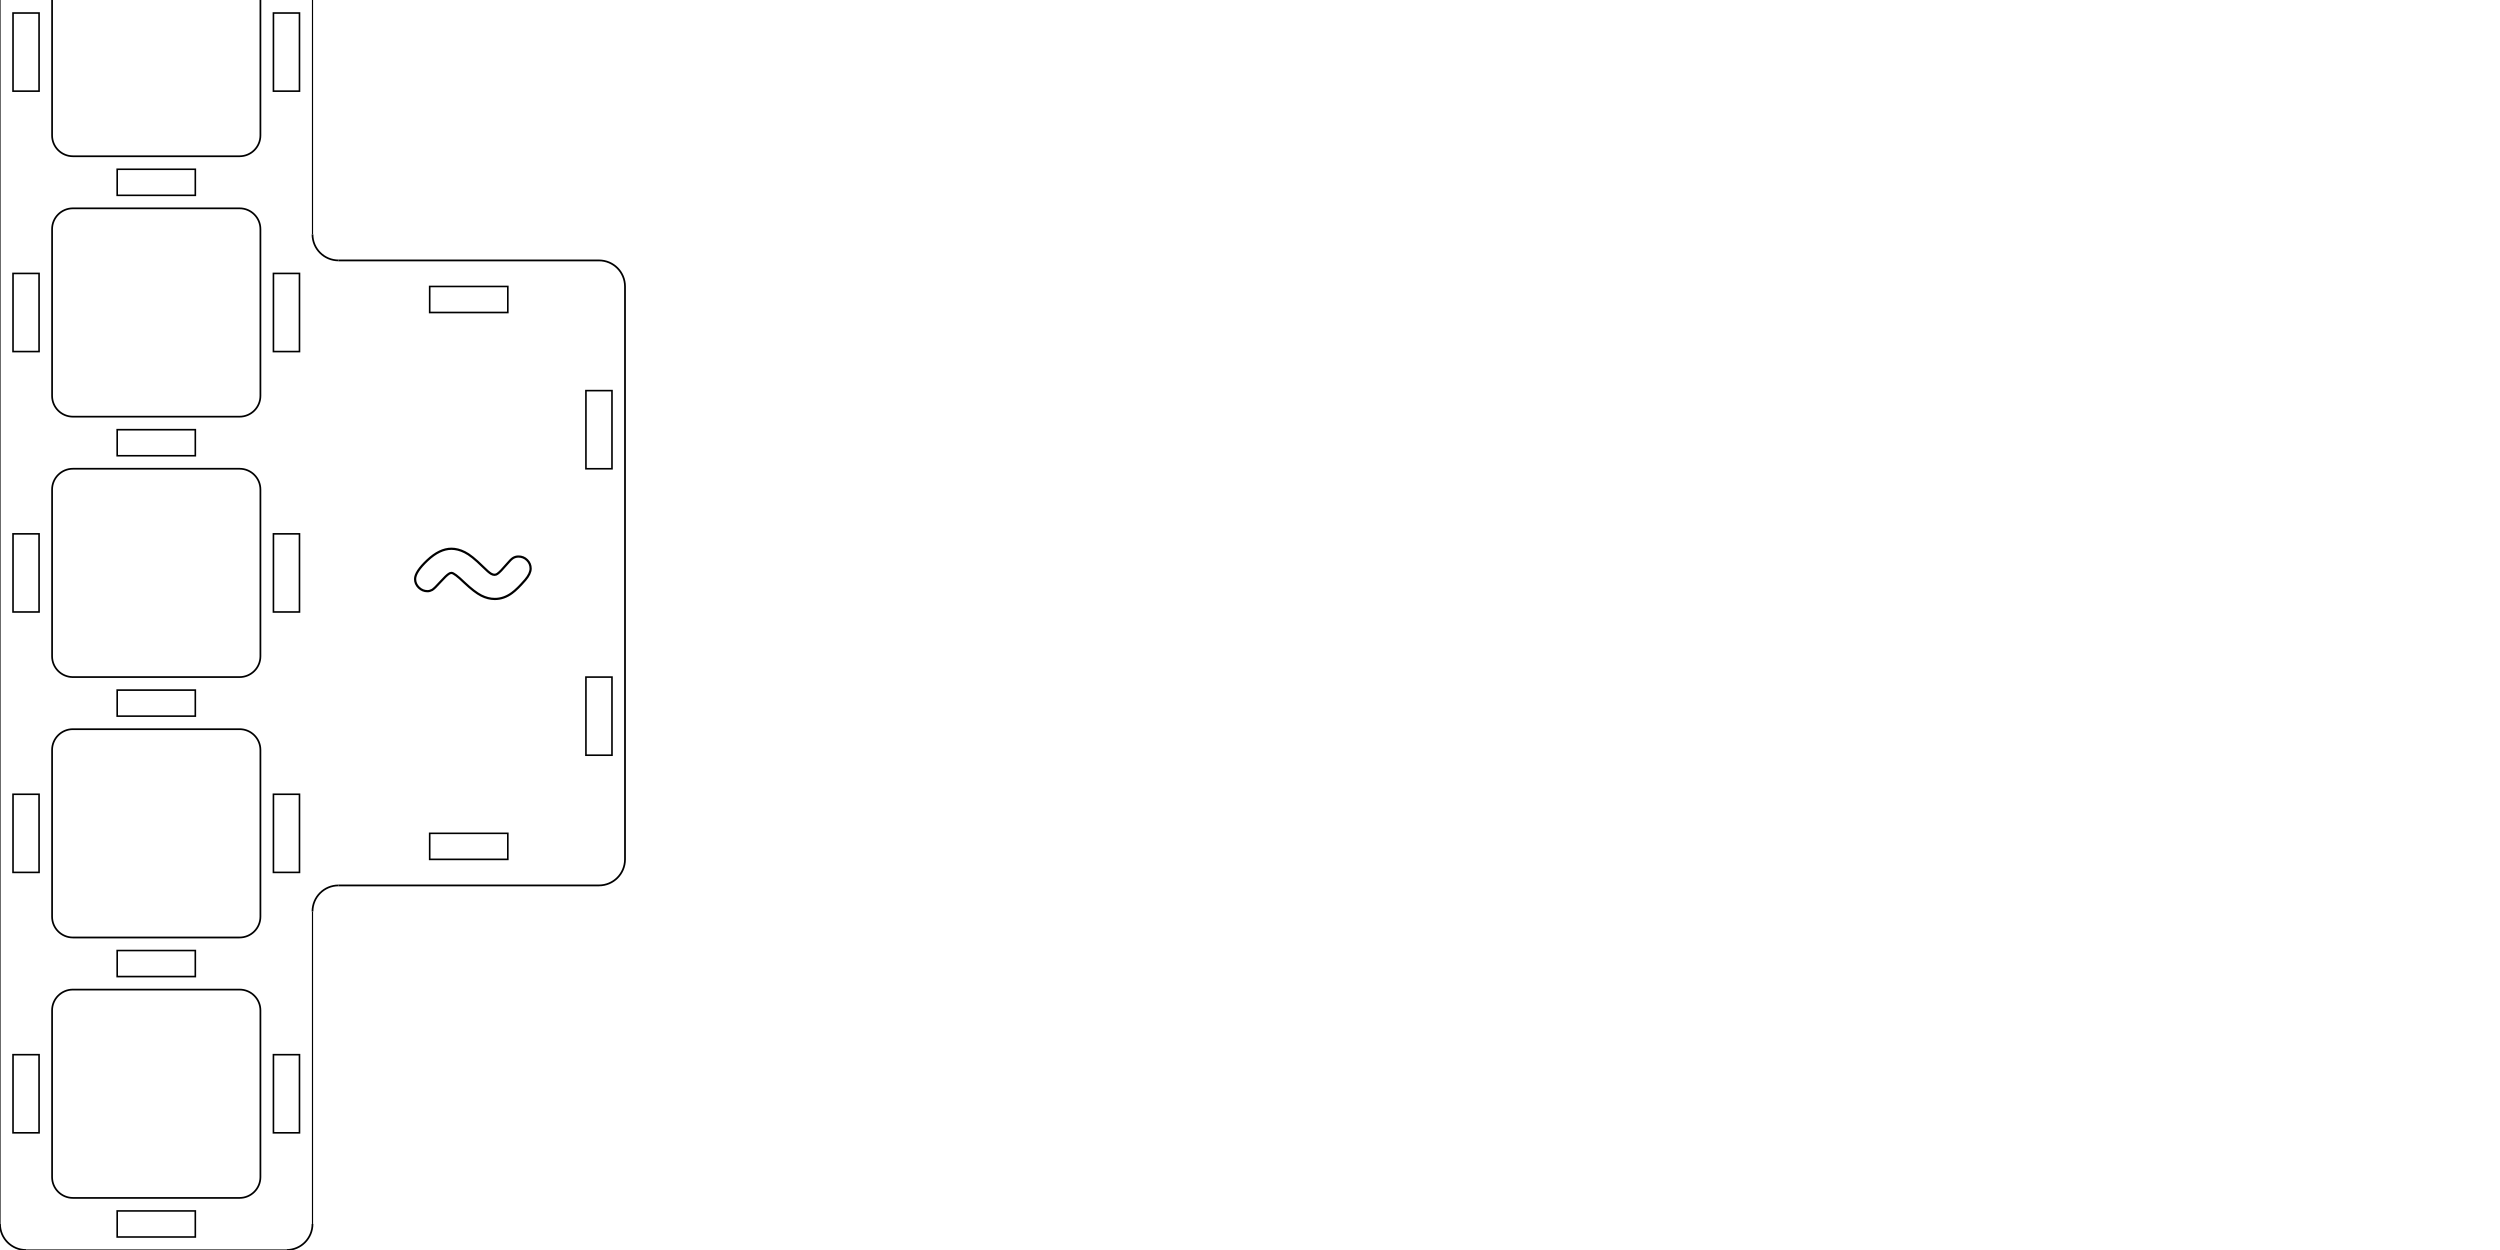
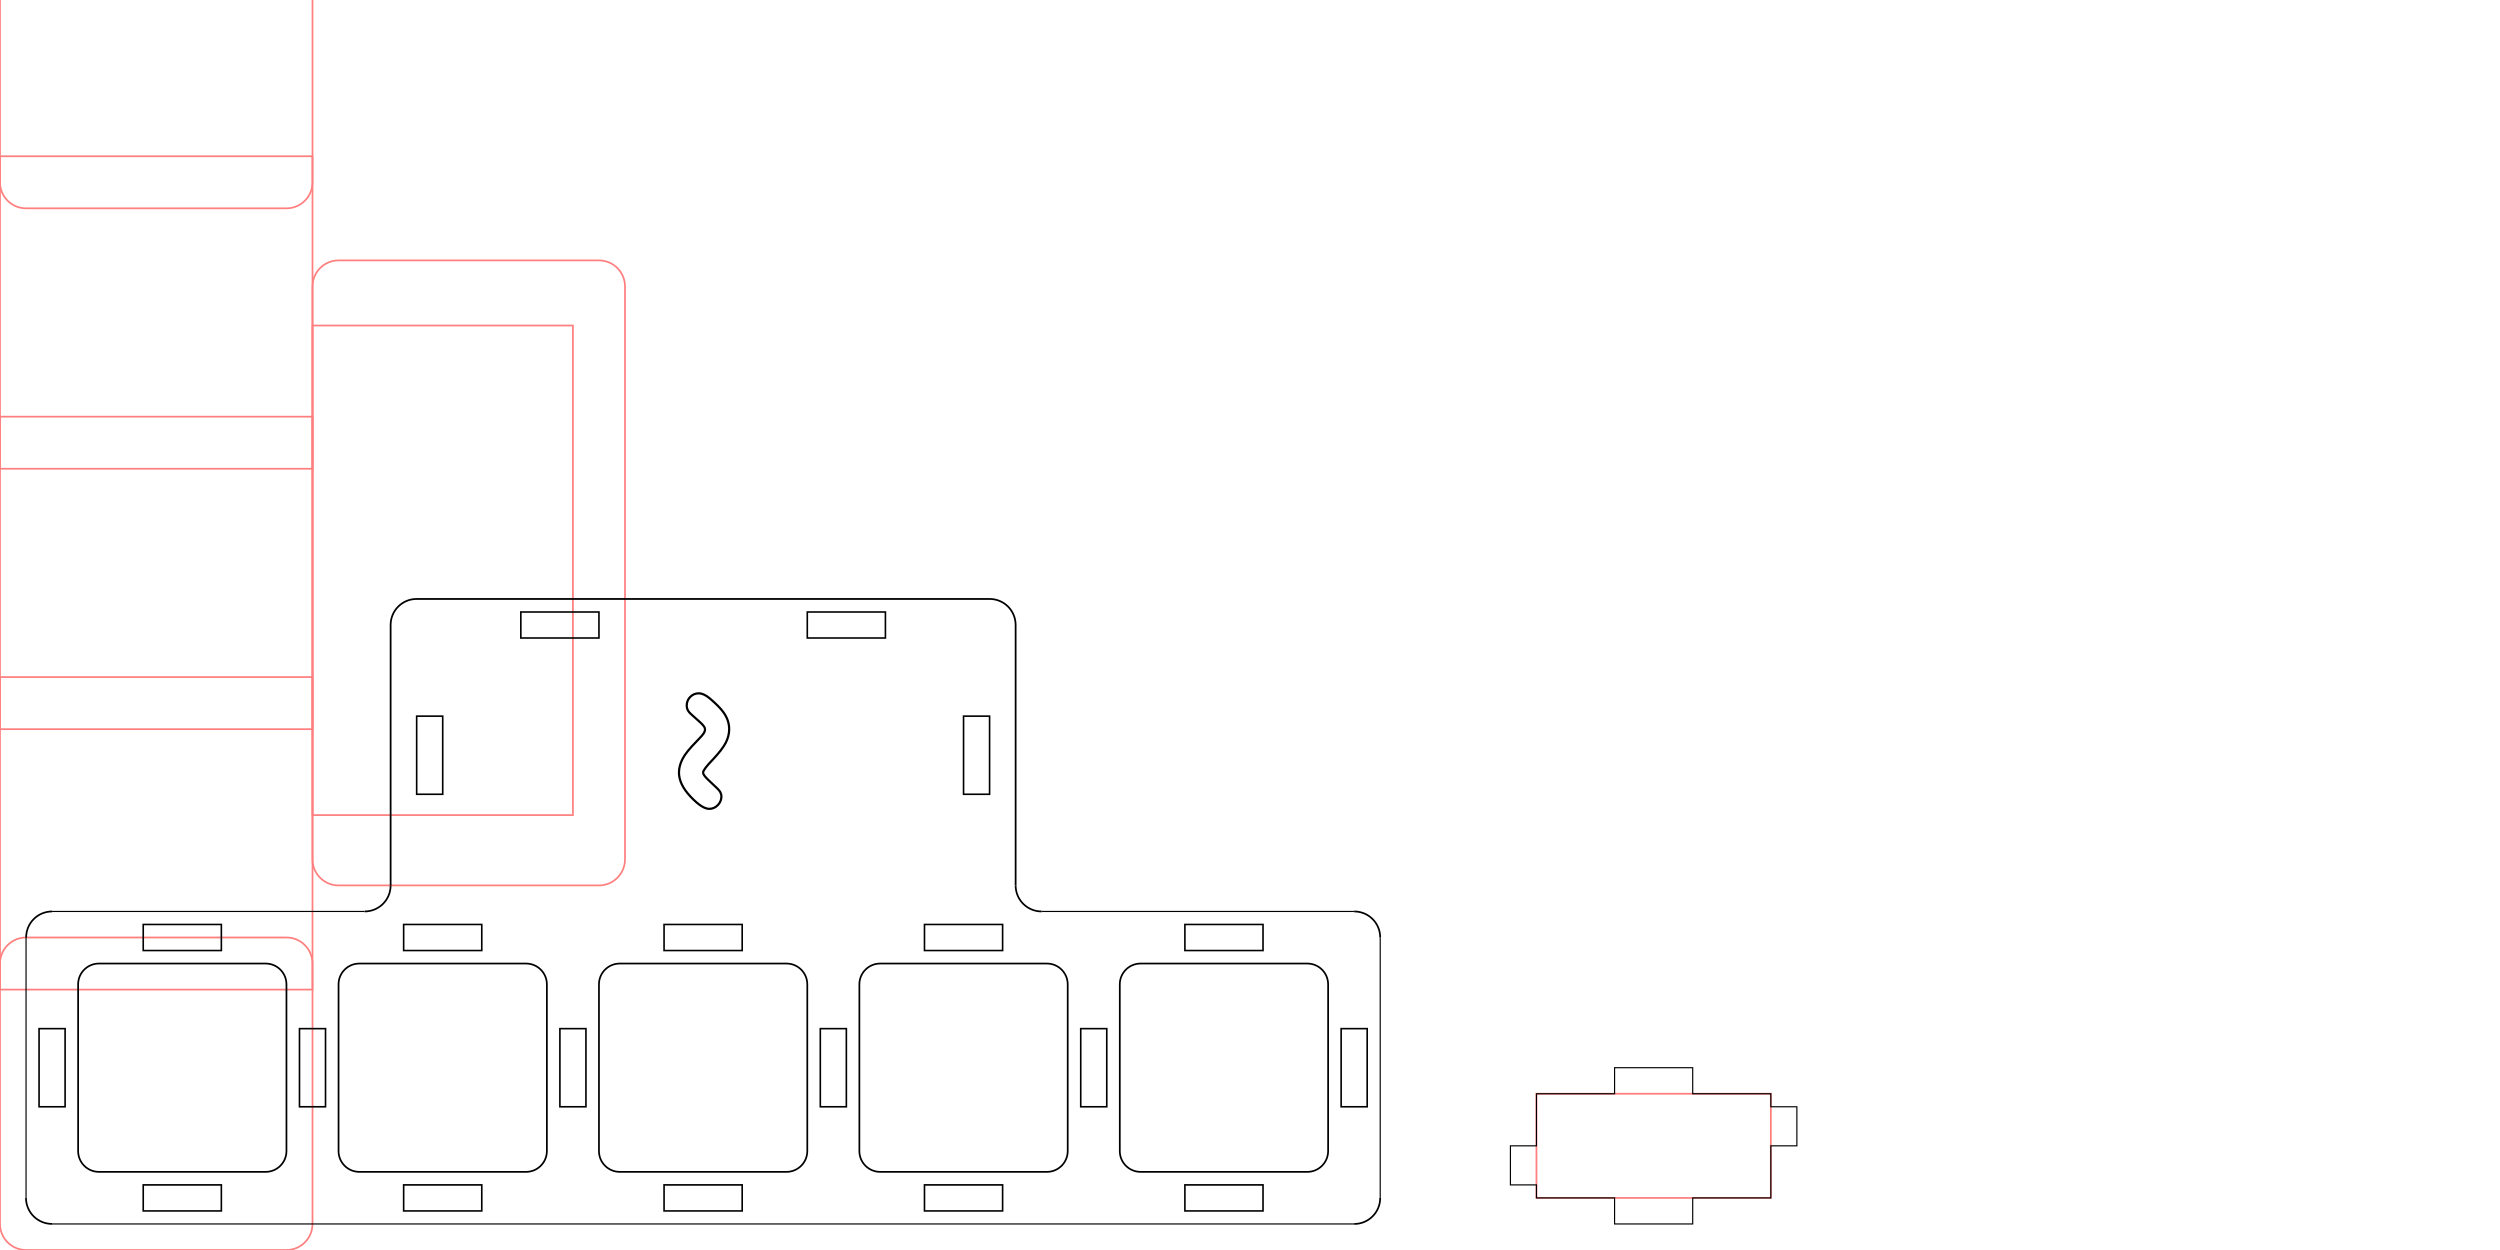
<svg xmlns="http://www.w3.org/2000/svg" width="2160" height="1080" id="svg2" version="1.1">
  <defs id="defs4" />
-   <g id="layer1" transform="translate(0,27.638)" style="opacity:0.5;display:none">
+   <g id="layer1" transform="translate(0,27.638)" style="opacity:0.5;display:inline">
    <rect style="fill:none;stroke:#ff0000;stroke-width:1.5;stroke-miterlimit:4;stroke-opacity:1;stroke-dasharray:none" id="rect3083" width="270" height="270" x="0" y="782.362" rx="22.5" ry="22.5" />
    <rect style="fill:none;stroke:#ff0000;stroke-width:1.5;stroke-miterlimit:4;stroke-opacity:1;stroke-dasharray:none" id="rect3220" width="270" height="540" x="270" y="197.362" rx="22.5" ry="22.5" />
    <rect style="fill:none;stroke:#ff0000;stroke-width:1.5;stroke-miterlimit:4;stroke-opacity:1;stroke-dasharray:none" id="rect3227" width="225" height="423" x="270" y="253.612" rx="0" ry="0" />
    <rect style="fill:none;stroke:#ff0000;stroke-width:1.5;stroke-miterlimit:4;stroke-opacity:1;stroke-dasharray:none" id="rect3083-5" width="270" height="270" x="0" y="557.362" rx="0" ry="0" />
    <rect style="fill:none;stroke:#ff0000;stroke-width:1.5;stroke-miterlimit:4;stroke-opacity:1;stroke-dasharray:none" id="rect3083-5-8" width="270" height="270" x="0" y="332.362" rx="0" ry="0" />
    <rect style="fill:none;stroke:#ff0000;stroke-width:1.5;stroke-miterlimit:4;stroke-opacity:1;stroke-dasharray:none" id="rect3083-5-89" width="270" height="270" x="0" y="107.362" rx="0" ry="0" />
    <rect style="fill:none;stroke:#ff0000;stroke-width:1.5;stroke-miterlimit:4;stroke-opacity:1;stroke-dasharray:none" id="rect3083-5-6" width="270" height="270" x="0" y="-117.638" rx="22.5" ry="22.5" />
+     <rect style="fill:none;stroke:#ff0000;stroke-width:1.53;stroke-miterlimit:4;stroke-opacity:1;stroke-dasharray:none;display:inline" id="rect4531" width="202.5" height="90" x="1327.5" y="917.362" rx="0" ry="0" />
  </g>
  <g id="layer3" style="display:inline">
-     <rect transform="translate(0,27.638)" style="fill:none;stroke:#000000;stroke-width:1.5;stroke-miterlimit:4;stroke-opacity:1;stroke-dasharray:none" id="rect3157" width="180" height="180" x="45" y="827.362" rx="18" ry="18" />
-     <rect transform="translate(0,27.638)" style="fill:none;stroke:#000000;stroke-width:1.403;stroke-miterlimit:4;stroke-opacity:1;stroke-dasharray:none" id="rect3225-2" width="22.5" height="67.5" x="11.25" y="883.612" rx="2.4784607e-05" ry="0" />
-     <rect transform="translate(0,27.638)" style="fill:none;stroke:#000000;stroke-width:1.403;stroke-miterlimit:4;stroke-opacity:1;stroke-dasharray:none" id="rect3225-2-6" width="22.5" height="67.5" x="236.25" y="883.612" rx="2.4784607e-05" ry="0" />
-     <rect style="fill:none;stroke:#000000;stroke-width:1.403;stroke-miterlimit:4;stroke-opacity:1;stroke-dasharray:none" id="rect3225-2-1" width="22.5" height="67.5" x="-1041.112" y="101.25" rx="2.4784607e-05" ry="0" transform="matrix(0,-1,1,0,0,27.638)" />
-     <rect transform="translate(0,27.638)" style="fill:none;stroke:#000000;stroke-width:1.5;stroke-miterlimit:4;stroke-opacity:1;stroke-dasharray:none" id="rect3157-5" width="180" height="180" x="45" y="602.362" rx="18" ry="18" />
-     <rect transform="translate(0,27.638)" style="fill:none;stroke:#000000;stroke-width:1.403;stroke-miterlimit:4;stroke-opacity:1;stroke-dasharray:none" id="rect3225-2-12" width="22.5" height="67.5" x="11.25" y="658.612" rx="2.4784607e-05" ry="0" />
-     <rect transform="translate(0,27.638)" style="fill:none;stroke:#000000;stroke-width:1.403;stroke-miterlimit:4;stroke-opacity:1;stroke-dasharray:none" id="rect3225-2-6-1" width="22.5" height="67.5" x="236.25" y="658.612" rx="2.4784607e-05" ry="0" />
-     <rect style="fill:none;stroke:#000000;stroke-width:1.403;stroke-miterlimit:4;stroke-opacity:1;stroke-dasharray:none" id="rect3225-2-1-2" width="22.5" height="67.5" x="-816.112" y="101.25" rx="2.4784607e-05" ry="0" transform="matrix(0,-1,1,0,0,27.638)" />
-     <rect transform="translate(0,27.638)" style="fill:none;stroke:#000000;stroke-width:1.5;stroke-miterlimit:4;stroke-opacity:1;stroke-dasharray:none" id="rect3157-5-3" width="180" height="180" x="45" y="377.362" rx="18" ry="18" />
-     <rect transform="translate(0,27.638)" style="fill:none;stroke:#000000;stroke-width:1.403;stroke-miterlimit:4;stroke-opacity:1;stroke-dasharray:none" id="rect3225-2-12-7" width="22.5" height="67.5" x="11.25" y="433.612" rx="2.4784607e-05" ry="0" />
-     <rect transform="translate(0,27.638)" style="fill:none;stroke:#000000;stroke-width:1.403;stroke-miterlimit:4;stroke-opacity:1;stroke-dasharray:none" id="rect3225-2-6-1-1" width="22.5" height="67.5" x="236.25" y="433.612" rx="2.4784607e-05" ry="0" />
-     <rect style="fill:none;stroke:#000000;stroke-width:1.403;stroke-miterlimit:4;stroke-opacity:1;stroke-dasharray:none" id="rect3225-2-1-2-1" width="22.5" height="67.5" x="-591.112" y="101.25" rx="2.4784607e-05" ry="0" transform="matrix(0,-1,1,0,0,27.638)" />
-     <rect transform="translate(0,27.638)" style="fill:none;stroke:#000000;stroke-width:1.5;stroke-miterlimit:4;stroke-opacity:1;stroke-dasharray:none" id="rect3157-5-7" width="180" height="180" x="45" y="152.362" rx="18" ry="18" />
-     <rect transform="translate(0,27.638)" style="fill:none;stroke:#000000;stroke-width:1.403;stroke-miterlimit:4;stroke-opacity:1;stroke-dasharray:none" id="rect3225-2-12-5" width="22.5" height="67.5" x="11.25" y="208.612" rx="2.4784607e-05" ry="0" />
-     <rect transform="translate(0,27.638)" style="fill:none;stroke:#000000;stroke-width:1.403;stroke-miterlimit:4;stroke-opacity:1;stroke-dasharray:none" id="rect3225-2-6-1-4" width="22.5" height="67.5" x="236.25" y="208.612" rx="2.4784607e-05" ry="0" />
-     <rect style="fill:none;stroke:#000000;stroke-width:1.403;stroke-miterlimit:4;stroke-opacity:1;stroke-dasharray:none" id="rect3225-2-1-2-0" width="22.5" height="67.5" x="-366.112" y="101.25" rx="2.4784607e-05" ry="0" transform="matrix(0,-1,1,0,0,27.638)" />
-     <rect transform="translate(0,27.638)" style="fill:none;stroke:#000000;stroke-width:1.5;stroke-miterlimit:4;stroke-opacity:1;stroke-dasharray:none" id="rect3157-5-4" width="180" height="180" x="45" y="-72.638" rx="18" ry="18" />
-     <rect transform="translate(0,27.638)" style="fill:none;stroke:#000000;stroke-width:1.403;stroke-miterlimit:4;stroke-opacity:1;stroke-dasharray:none" id="rect3225-2-12-8" width="22.5" height="67.5" x="11.25" y="-16.388" rx="2.4784607e-05" ry="0" />
-     <rect transform="translate(0,27.638)" style="fill:none;stroke:#000000;stroke-width:1.403;stroke-miterlimit:4;stroke-opacity:1;stroke-dasharray:none" id="rect3225-2-6-1-17" width="22.5" height="67.5" x="236.25" y="-16.388" rx="2.4784607e-05" ry="0" />
-     <rect style="fill:none;stroke:#000000;stroke-width:1.403;stroke-miterlimit:4;stroke-opacity:1;stroke-dasharray:none" id="rect3225-2-1-2-9" width="22.5" height="67.5" x="-141.112" y="101.25" rx="2.4784607e-05" ry="0" transform="matrix(0,-1,1,0,0,27.638)" />
-     <rect style="fill:none;stroke:#000000;stroke-width:1.403;stroke-miterlimit:4;stroke-opacity:1;stroke-dasharray:none" id="rect3225-2-1-2-9-5" width="22.5" height="67.5" x="83.888" y="101.25" rx="2.4784607e-05" ry="0" transform="matrix(0,-1,1,0,0,27.638)" />
-     <rect transform="translate(0,27.638)" style="fill:none;stroke:#000000;stroke-width:1.403;stroke-miterlimit:4;stroke-opacity:1;stroke-dasharray:none" id="rect3225-2-6-1-4-6" width="22.5" height="67.5" x="506.25" y="309.862" rx="2.4784607e-05" ry="0" />
-     <rect transform="translate(0,27.638)" style="fill:none;stroke:#000000;stroke-width:1.403;stroke-miterlimit:4;stroke-opacity:1;stroke-dasharray:none" id="rect3225-2-6-1-4-6-4" width="22.5" height="67.5" x="506.25" y="557.362" rx="2.4784607e-05" ry="0" />
-     <rect style="fill:none;stroke:#000000;stroke-width:1.403;stroke-miterlimit:4;stroke-opacity:1;stroke-dasharray:none" id="rect3225-2-6-1-4-6-6" width="22.5" height="67.5" x="-242.362" y="371.25" rx="2.4784607e-05" ry="0" transform="matrix(0,-1,1,0,0,27.638)" />
-     <rect style="fill:none;stroke:#000000;stroke-width:1.403;stroke-miterlimit:4;stroke-opacity:1;stroke-dasharray:none" id="rect3225-2-6-1-4-6-6-8" width="22.5" height="67.5" x="-714.862" y="371.25" rx="2.4784607e-05" ry="0" transform="matrix(0,-1,1,0,0,27.638)" />
-     <path style="fill:none;stroke:#000000;stroke-width:1.53;stroke-miterlimit:4;stroke-opacity:1;stroke-dasharray:none" d="m 292.5,225 225,0 c 12.465,0 22.5,10.035 22.5,22.5 l 0,495 c 0,12.465 -10.035,22.5 -22.5,22.5 l -225,0" id="rect3220-5" />
-     <path style="fill:none;stroke:#000000;stroke-width:1.5;stroke-miterlimit:4;stroke-opacity:1;display:inline" d="M 292.5,225 C 280.035,225 270,214.965 270,202.5" id="rect3220-5-4" />
-     <path style="fill:none;stroke:#000000;stroke-width:1.5;stroke-miterlimit:4;stroke-opacity:1;display:inline" d="M 270,787.5 C 270,775.035 280.035,765 292.5,765" id="rect3220-5-4-6" />
-     <path style="fill:none;stroke:#000000;stroke-width:1.5;stroke-miterlimit:4;stroke-opacity:1;display:inline" d="M 22.5,1080 C 10.035,1080 0,1069.965 0,1057.5" id="rect3220-5-4-7" />
-     <path style="fill:none;stroke:#000000;stroke-width:1.5;stroke-miterlimit:4;stroke-opacity:1;display:inline" d="m 270,1057.5 c 0,12.465 -10.035,22.5 -22.5,22.5" id="rect3220-5-4-7-1" />
-     <path style="fill:none;stroke:#000000;stroke-width:1px;stroke-linecap:butt;stroke-linejoin:miter;stroke-opacity:1" d="m 270,787.5 0,270" id="path4476" />
-     <path style="fill:none;stroke:#000000;stroke-width:1px;stroke-linecap:butt;stroke-linejoin:miter;stroke-opacity:1" d="m 247.5,1080 -225,0" id="path4478" />
-     <path style="fill:none;stroke:#000000;stroke-width:1px;stroke-linecap:butt;stroke-linejoin:miter;stroke-opacity:1" d="M 0,1057.5 0,-67.5" id="path4480" />
-     <path style="fill:none;stroke:#000000;stroke-width:1px;stroke-linecap:butt;stroke-linejoin:miter;stroke-opacity:1" d="m 22.5,-90 225,0" id="path4482" />
-     <path style="fill:none;stroke:#000000;stroke-width:1px;stroke-linecap:butt;stroke-linejoin:miter;stroke-opacity:1" d="m 270,-67.5 0,270" id="path4484" />
-     <path style="fill:none;stroke:#000000;stroke-width:1.5;stroke-miterlimit:4;stroke-opacity:1;display:inline" d="M 0.041,-67.459 C -0.004,-79.924 9.994,-89.995 22.459,-90.041" id="rect3220-5-4-64" />
-     <path style="fill:none;stroke:#000000;stroke-width:1.5;stroke-miterlimit:4;stroke-opacity:1;display:inline" d="M 247.417,-89.917 C 259.882,-89.963 269.954,-79.965 270,-67.5" id="rect3220-5-4-64-0" />
-     <g style="font-size:40px;font-style:normal;font-variant:normal;font-weight:bold;font-stretch:normal;text-align:center;line-height:125%;letter-spacing:0px;word-spacing:0px;text-anchor:middle;fill:none;stroke:#000000;stroke-width:0.368;stroke-miterlimit:4;stroke-opacity:1;stroke-dasharray:none;display:inline;font-family:Courier New;-inkscape-font-specification:Courier New Bold" id="text4522" transform="matrix(5.215076,0,0,5.215076,-1442.307,-1929.418)">
+     <rect transform="matrix(0,-1,1,0,0,0)" style="fill:none;stroke:#000000;stroke-width:1.5;stroke-miterlimit:4;stroke-opacity:1;stroke-dasharray:none" id="rect3157" width="180" height="180" x="-1012.5" y="967.5" rx="18" ry="18" />
+     <rect transform="matrix(0,-1,1,0,0,0)" style="fill:none;stroke:#000000;stroke-width:1.403;stroke-miterlimit:4;stroke-opacity:1;stroke-dasharray:none" id="rect3225-2" width="22.5" height="67.5" x="-1046.25" y="1023.75" rx="2.4784607e-05" ry="0" />
+     <rect transform="matrix(0,-1,1,0,0,0)" style="fill:none;stroke:#000000;stroke-width:1.403;stroke-miterlimit:4;stroke-opacity:1;stroke-dasharray:none" id="rect3225-2-6" width="22.5" height="67.5" x="-821.25" y="1023.75" rx="2.4784607e-05" ry="0" />
+     <rect style="fill:none;stroke:#000000;stroke-width:1.403;stroke-miterlimit:4;stroke-opacity:1;stroke-dasharray:none" id="rect3225-2-1" width="22.5" height="67.5" x="-1181.25" y="-956.25" rx="2.4784607e-05" ry="0" transform="scale(-1,-1)" />
+     <rect transform="matrix(0,-1,1,0,0,0)" style="fill:none;stroke:#000000;stroke-width:1.5;stroke-miterlimit:4;stroke-opacity:1;stroke-dasharray:none" id="rect3157-5" width="180" height="180" x="-1012.5" y="742.5" rx="18" ry="18" />
+     <rect transform="matrix(0,-1,1,0,0,0)" style="fill:none;stroke:#000000;stroke-width:1.403;stroke-miterlimit:4;stroke-opacity:1;stroke-dasharray:none" id="rect3225-2-12" width="22.5" height="67.5" x="-1046.25" y="798.75" rx="2.4784607e-05" ry="0" />
+     <rect transform="matrix(0,-1,1,0,0,0)" style="fill:none;stroke:#000000;stroke-width:1.403;stroke-miterlimit:4;stroke-opacity:1;stroke-dasharray:none" id="rect3225-2-6-1" width="22.5" height="67.5" x="-821.25" y="798.75" rx="2.4784607e-05" ry="0" />
+     <rect style="fill:none;stroke:#000000;stroke-width:1.403;stroke-miterlimit:4;stroke-opacity:1;stroke-dasharray:none" id="rect3225-2-1-2" width="22.5" height="67.5" x="-956.25" y="-956.25" rx="2.4784607e-05" ry="0" transform="scale(-1,-1)" />
+     <rect transform="matrix(0,-1,1,0,0,0)" style="fill:none;stroke:#000000;stroke-width:1.5;stroke-miterlimit:4;stroke-opacity:1;stroke-dasharray:none" id="rect3157-5-3" width="180" height="180" x="-1012.5" y="517.5" rx="18" ry="18" />
+     <rect transform="matrix(0,-1,1,0,0,0)" style="fill:none;stroke:#000000;stroke-width:1.403;stroke-miterlimit:4;stroke-opacity:1;stroke-dasharray:none" id="rect3225-2-12-7" width="22.5" height="67.5" x="-1046.25" y="573.75" rx="2.4784607e-05" ry="0" />
+     <rect transform="matrix(0,-1,1,0,0,0)" style="fill:none;stroke:#000000;stroke-width:1.403;stroke-miterlimit:4;stroke-opacity:1;stroke-dasharray:none" id="rect3225-2-6-1-1" width="22.5" height="67.5" x="-821.25" y="573.75" rx="2.4784607e-05" ry="0" />
+     <rect style="fill:none;stroke:#000000;stroke-width:1.403;stroke-miterlimit:4;stroke-opacity:1;stroke-dasharray:none" id="rect3225-2-1-2-1" width="22.5" height="67.5" x="-731.25" y="-956.25" rx="2.4784607e-05" ry="0" transform="scale(-1,-1)" />
+     <rect transform="matrix(0,-1,1,0,0,0)" style="fill:none;stroke:#000000;stroke-width:1.5;stroke-miterlimit:4;stroke-opacity:1;stroke-dasharray:none" id="rect3157-5-7" width="180" height="180" x="-1012.5" y="292.5" rx="18" ry="18" />
+     <rect transform="matrix(0,-1,1,0,0,0)" style="fill:none;stroke:#000000;stroke-width:1.403;stroke-miterlimit:4;stroke-opacity:1;stroke-dasharray:none" id="rect3225-2-12-5" width="22.5" height="67.5" x="-1046.25" y="348.75" rx="2.4784607e-05" ry="0" />
+     <rect transform="matrix(0,-1,1,0,0,0)" style="fill:none;stroke:#000000;stroke-width:1.403;stroke-miterlimit:4;stroke-opacity:1;stroke-dasharray:none" id="rect3225-2-6-1-4" width="22.5" height="67.5" x="-821.25" y="348.75" rx="2.4784607e-05" ry="0" />
+     <rect style="fill:none;stroke:#000000;stroke-width:1.403;stroke-miterlimit:4;stroke-opacity:1;stroke-dasharray:none" id="rect3225-2-1-2-0" width="22.5" height="67.5" x="-506.25" y="-956.25" rx="2.4784607e-05" ry="0" transform="scale(-1,-1)" />
+     <rect transform="matrix(0,-1,1,0,0,0)" style="fill:none;stroke:#000000;stroke-width:1.5;stroke-miterlimit:4;stroke-opacity:1;stroke-dasharray:none" id="rect3157-5-4" width="180" height="180" x="-1012.5" y="67.5" rx="18" ry="18" />
+     <rect transform="matrix(0,-1,1,0,0,0)" style="fill:none;stroke:#000000;stroke-width:1.403;stroke-miterlimit:4;stroke-opacity:1;stroke-dasharray:none" id="rect3225-2-12-8" width="22.5" height="67.5" x="-1046.25" y="123.75" rx="2.4784607e-05" ry="0" />
+     <rect transform="matrix(0,-1,1,0,0,0)" style="fill:none;stroke:#000000;stroke-width:1.403;stroke-miterlimit:4;stroke-opacity:1;stroke-dasharray:none" id="rect3225-2-6-1-17" width="22.5" height="67.5" x="-821.25" y="123.75" rx="2.4784607e-05" ry="0" />
+     <rect style="fill:none;stroke:#000000;stroke-width:1.403;stroke-miterlimit:4;stroke-opacity:1;stroke-dasharray:none" id="rect3225-2-1-2-9" width="22.5" height="67.5" x="-281.25" y="-956.25" rx="2.4784607e-05" ry="0" transform="scale(-1,-1)" />
+     <rect style="fill:none;stroke:#000000;stroke-width:1.403;stroke-miterlimit:4;stroke-opacity:1;stroke-dasharray:none" id="rect3225-2-1-2-9-5" width="22.5" height="67.5" x="-56.25" y="-956.25" rx="2.4784607e-05" ry="0" transform="scale(-1,-1)" />
+     <rect transform="matrix(0,-1,1,0,0,0)" style="fill:none;stroke:#000000;stroke-width:1.403;stroke-miterlimit:4;stroke-opacity:1;stroke-dasharray:none" id="rect3225-2-6-1-4-6" width="22.5" height="67.5" x="-551.25" y="450" rx="2.4784607e-05" ry="0" />
+     <rect transform="matrix(0,-1,1,0,0,0)" style="fill:none;stroke:#000000;stroke-width:1.403;stroke-miterlimit:4;stroke-opacity:1;stroke-dasharray:none" id="rect3225-2-6-1-4-6-4" width="22.5" height="67.5" x="-551.25" y="697.5" rx="2.4784607e-05" ry="0" />
+     <rect style="fill:none;stroke:#000000;stroke-width:1.403;stroke-miterlimit:4;stroke-opacity:1;stroke-dasharray:none" id="rect3225-2-6-1-4-6-6" width="22.5" height="67.5" x="-382.5" y="-686.25" rx="2.4784607e-05" ry="0" transform="scale(-1,-1)" />
+     <rect style="fill:none;stroke:#000000;stroke-width:1.403;stroke-miterlimit:4;stroke-opacity:1;stroke-dasharray:none" id="rect3225-2-6-1-4-6-6-8" width="22.5" height="67.5" x="-855" y="-686.25" rx="2.4784607e-05" ry="0" transform="scale(-1,-1)" />
+     <path style="fill:none;stroke:#000000;stroke-width:1.53;stroke-miterlimit:4;stroke-opacity:1;stroke-dasharray:none" d="m 337.5,765 0,-225 c 0,-12.465 10.035,-22.5 22.5,-22.5 l 495,0 c 12.465,0 22.5,10.035 22.5,22.5 l 0,225" id="rect3220-5" />
+     <path style="fill:none;stroke:#000000;stroke-width:1.5;stroke-miterlimit:4;stroke-opacity:1;display:inline" d="m 337.5,765 c 0,12.465 -10.035,22.5 -22.5,22.5" id="rect3220-5-4" />
+     <path style="fill:none;stroke:#000000;stroke-width:1.5;stroke-miterlimit:4;stroke-opacity:1;display:inline" d="m 900,787.5 c -12.465,0 -22.5,-10.035 -22.5,-22.5" id="rect3220-5-4-6" />
+     <path style="fill:none;stroke:#000000;stroke-width:1.5;stroke-miterlimit:4;stroke-opacity:1;display:inline" d="m 1192.5,1035 c 0,12.465 -10.035,22.5 -22.5,22.5" id="rect3220-5-4-7" />
+     <path style="fill:none;stroke:#000000;stroke-width:1.5;stroke-miterlimit:4;stroke-opacity:1;display:inline" d="m 1170,787.5 c 12.465,0 22.5,10.035 22.5,22.5" id="rect3220-5-4-7-1" />
+     <path style="fill:none;stroke:#000000;stroke-width:1px;stroke-linecap:butt;stroke-linejoin:miter;stroke-opacity:1" d="m 900,787.5 270,0" id="path4476" />
+     <path style="fill:none;stroke:#000000;stroke-width:1px;stroke-linecap:butt;stroke-linejoin:miter;stroke-opacity:1" d="M 1192.5,810 1192.5,1035" id="path4478" />
+     <path style="fill:none;stroke:#000000;stroke-width:1px;stroke-linecap:butt;stroke-linejoin:miter;stroke-opacity:1" d="m 1170,1057.5 -1125,0" id="path4480" />
+     <path style="fill:none;stroke:#000000;stroke-width:1px;stroke-linecap:butt;stroke-linejoin:miter;stroke-opacity:1" d="m 22.5,1035 0,-225" id="path4482" />
+     <path style="fill:none;stroke:#000000;stroke-width:1px;stroke-linecap:butt;stroke-linejoin:miter;stroke-opacity:1" d="m 45,787.5 270,0" id="path4484" />
+     <path style="fill:none;stroke:#000000;stroke-width:1.5;stroke-miterlimit:4;stroke-opacity:1;display:inline" d="m 45.041,1057.458 c -12.465,0.046 -22.537,-9.952 -22.583,-22.417" id="rect3220-5-4-64" />
+     <path style="fill:none;stroke:#000000;stroke-width:1.5;stroke-miterlimit:4;stroke-opacity:1;display:inline" d="M 22.583,810.083 C 22.537,797.618 32.535,787.546 45,787.5" id="rect3220-5-4-64-0" />
+     <g style="font-size:40px;font-style:normal;font-variant:normal;font-weight:bold;font-stretch:normal;text-align:center;line-height:125%;letter-spacing:0px;word-spacing:0px;text-anchor:middle;fill:none;stroke:#000000;stroke-width:0.368;stroke-miterlimit:4;stroke-opacity:1;stroke-dasharray:none;display:inline;font-family:Courier New;-inkscape-font-specification:Courier New Bold" id="text4522" transform="matrix(0,-5.215076,5.215076,0,-1816.918,2499.807)">
      <path d="m 362.445,462.17 c 0.573,1e-5 1.055,0.195 1.445,0.586 0.391,0.391 0.586,0.859 0.586,1.406 -3e-5,0.56 -0.293,1.185 -0.879,1.875 -0.885,1.029 -1.628,1.758 -2.227,2.188 -0.885,0.651 -1.829,0.977 -2.832,0.977 -0.755,0 -1.504,-0.189 -2.246,-0.566 -0.742,-0.378 -1.673,-1.094 -2.793,-2.148 -1.107,-1.068 -1.816,-1.602 -2.129,-1.602 -0.156,10e-6 -0.306,0.052 -0.449,0.156 -0.286,0.182 -0.755,0.632 -1.406,1.348 -0.638,0.716 -1.087,1.152 -1.348,1.309 -0.26,0.143 -0.521,0.215 -0.781,0.215 -0.547,10e-6 -1.029,-0.202 -1.445,-0.605 -0.404,-0.404 -0.605,-0.872 -0.605,-1.406 0,-0.794 0.677,-1.829 2.031,-3.105 1.354,-1.276 2.682,-1.914 3.984,-1.914 0.716,2e-5 1.452,0.189 2.207,0.566 0.755,0.365 1.751,1.159 2.988,2.383 0.638,0.638 1.107,1.042 1.406,1.211 0.195,0.104 0.371,0.156 0.527,0.156 0.182,10e-6 0.345,-0.052 0.488,-0.156 0.326,-0.221 0.846,-0.755 1.562,-1.602 0.456,-0.547 0.807,-0.892 1.055,-1.035 0.26,-0.156 0.547,-0.234 0.859,-0.234" id="path4529" style="fill:none;stroke:#000000;stroke-width:0.368;stroke-miterlimit:4;stroke-opacity:1;stroke-dasharray:none" />
    </g>
+     <path style="fill:none;stroke:#000000;stroke-width:1px;stroke-linecap:butt;stroke-linejoin:miter;stroke-opacity:1" d="m 1395,922.5 67.5,0 0,22.5 67.5,0 0,11.25 22.5,0 0,33.75 -22.5,0 0,45 -67.5,0 0,22.5 -67.5,0 0,-22.5 -67.5,0 0,-11.25 -22.5,0 0,-33.75 22.5,0 0,-45 67.5,0 z" id="path4578" />
  </g>
</svg>
